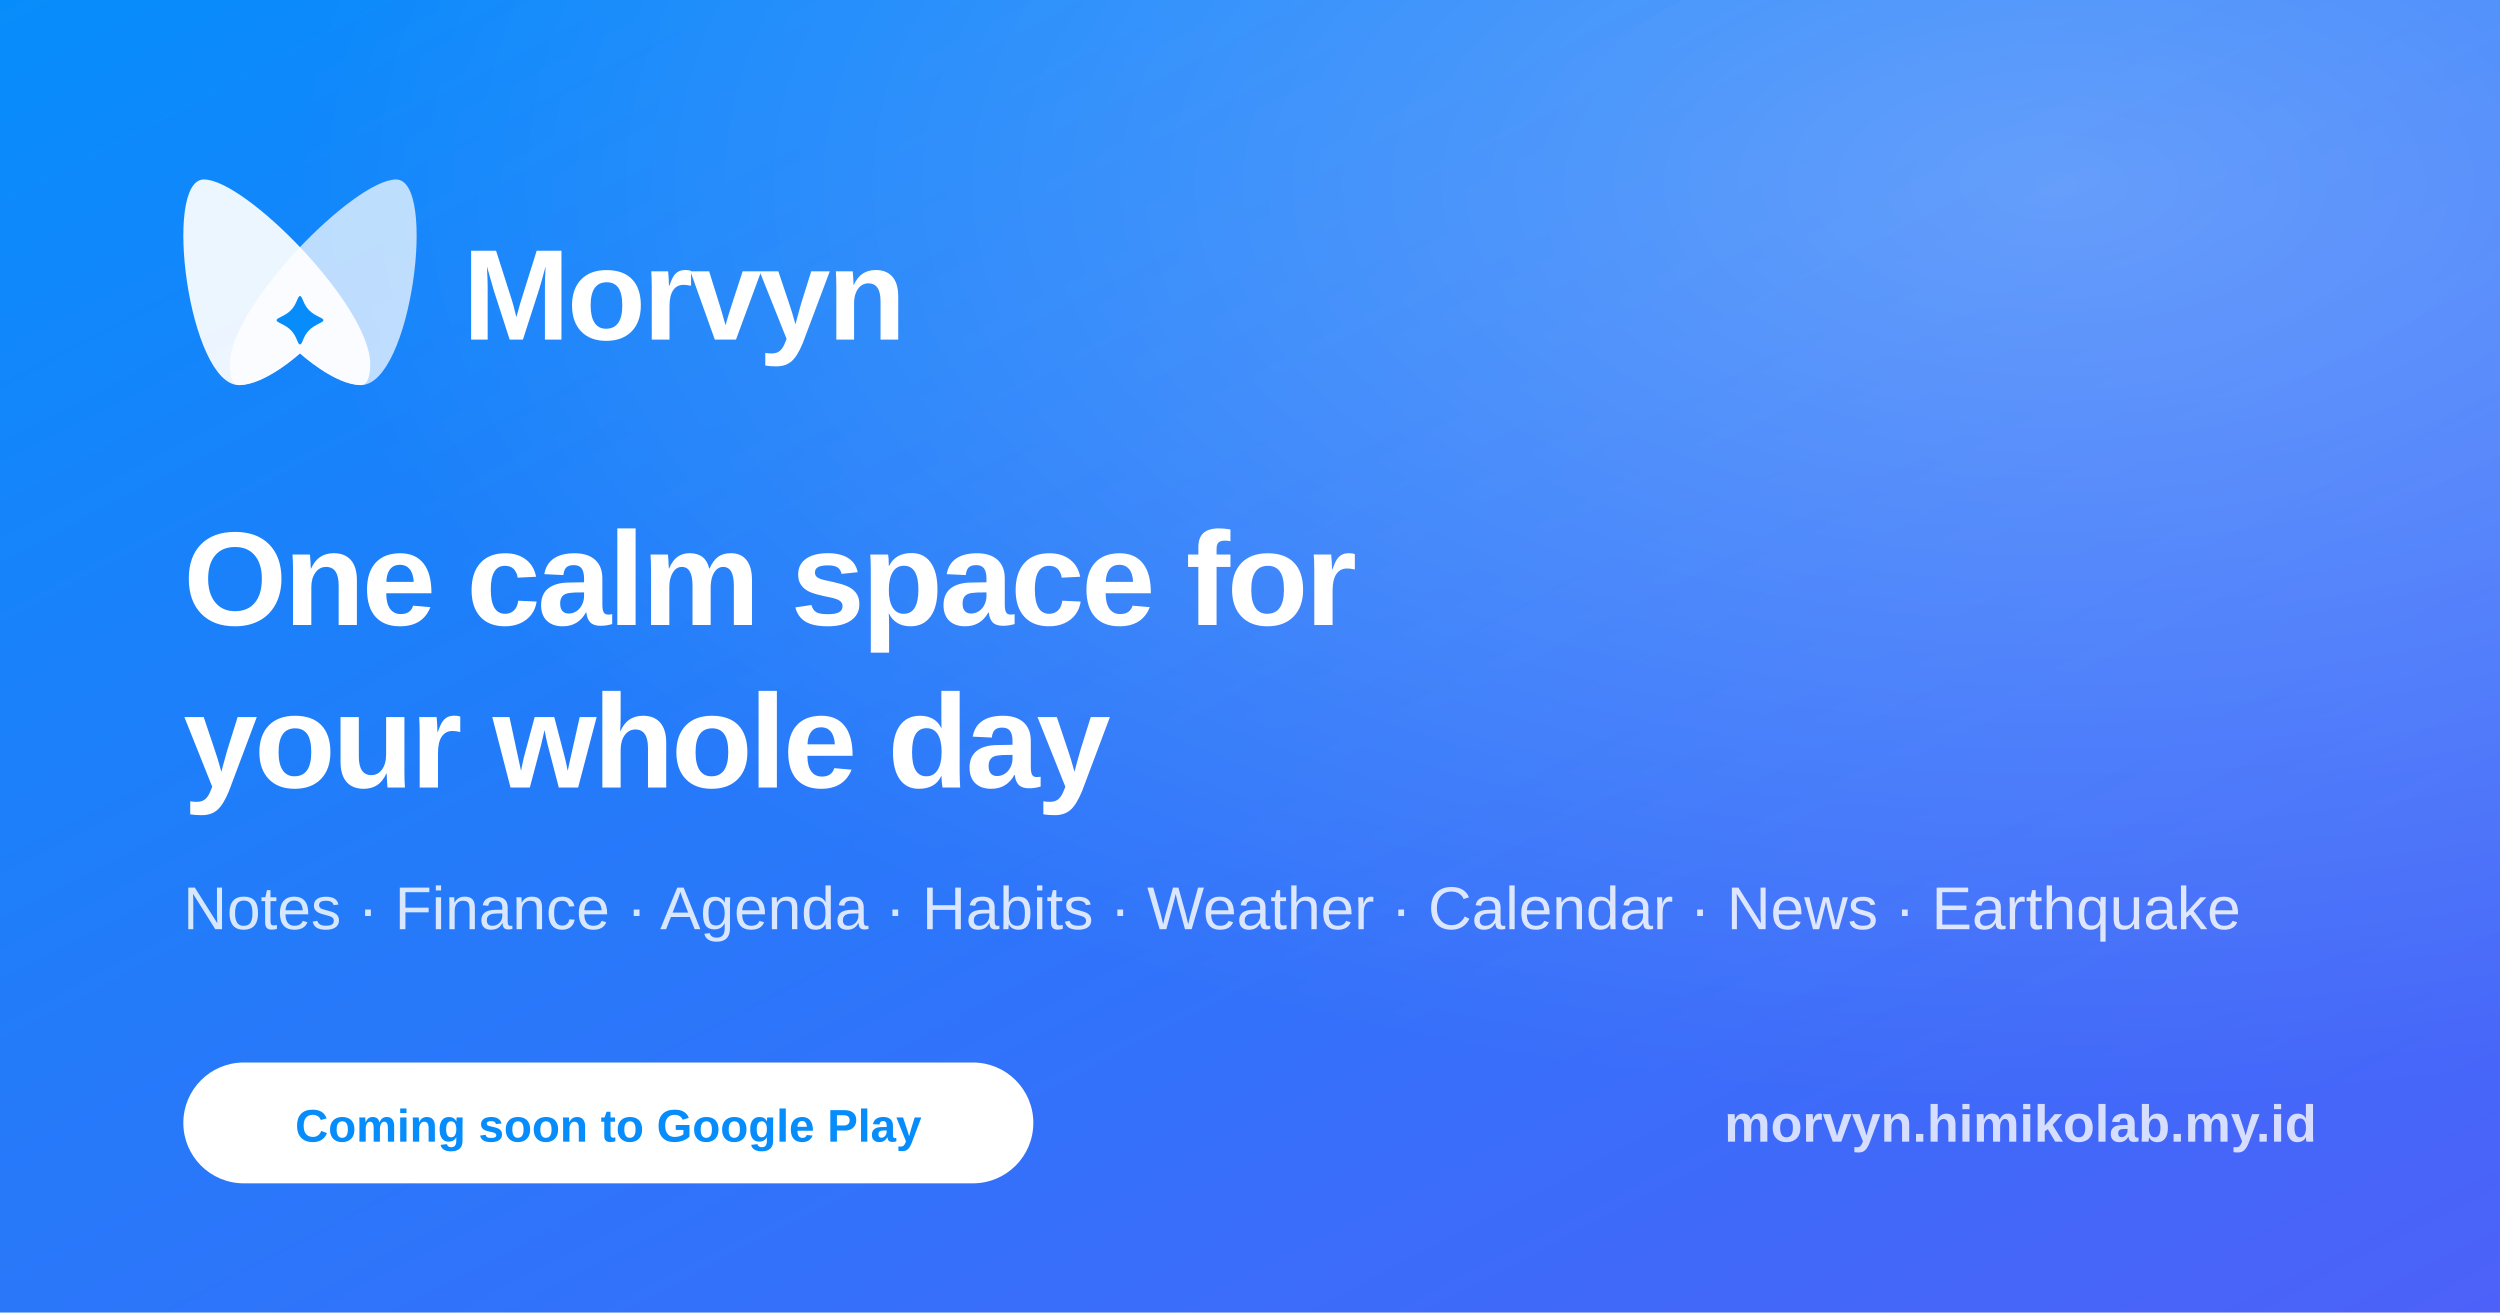
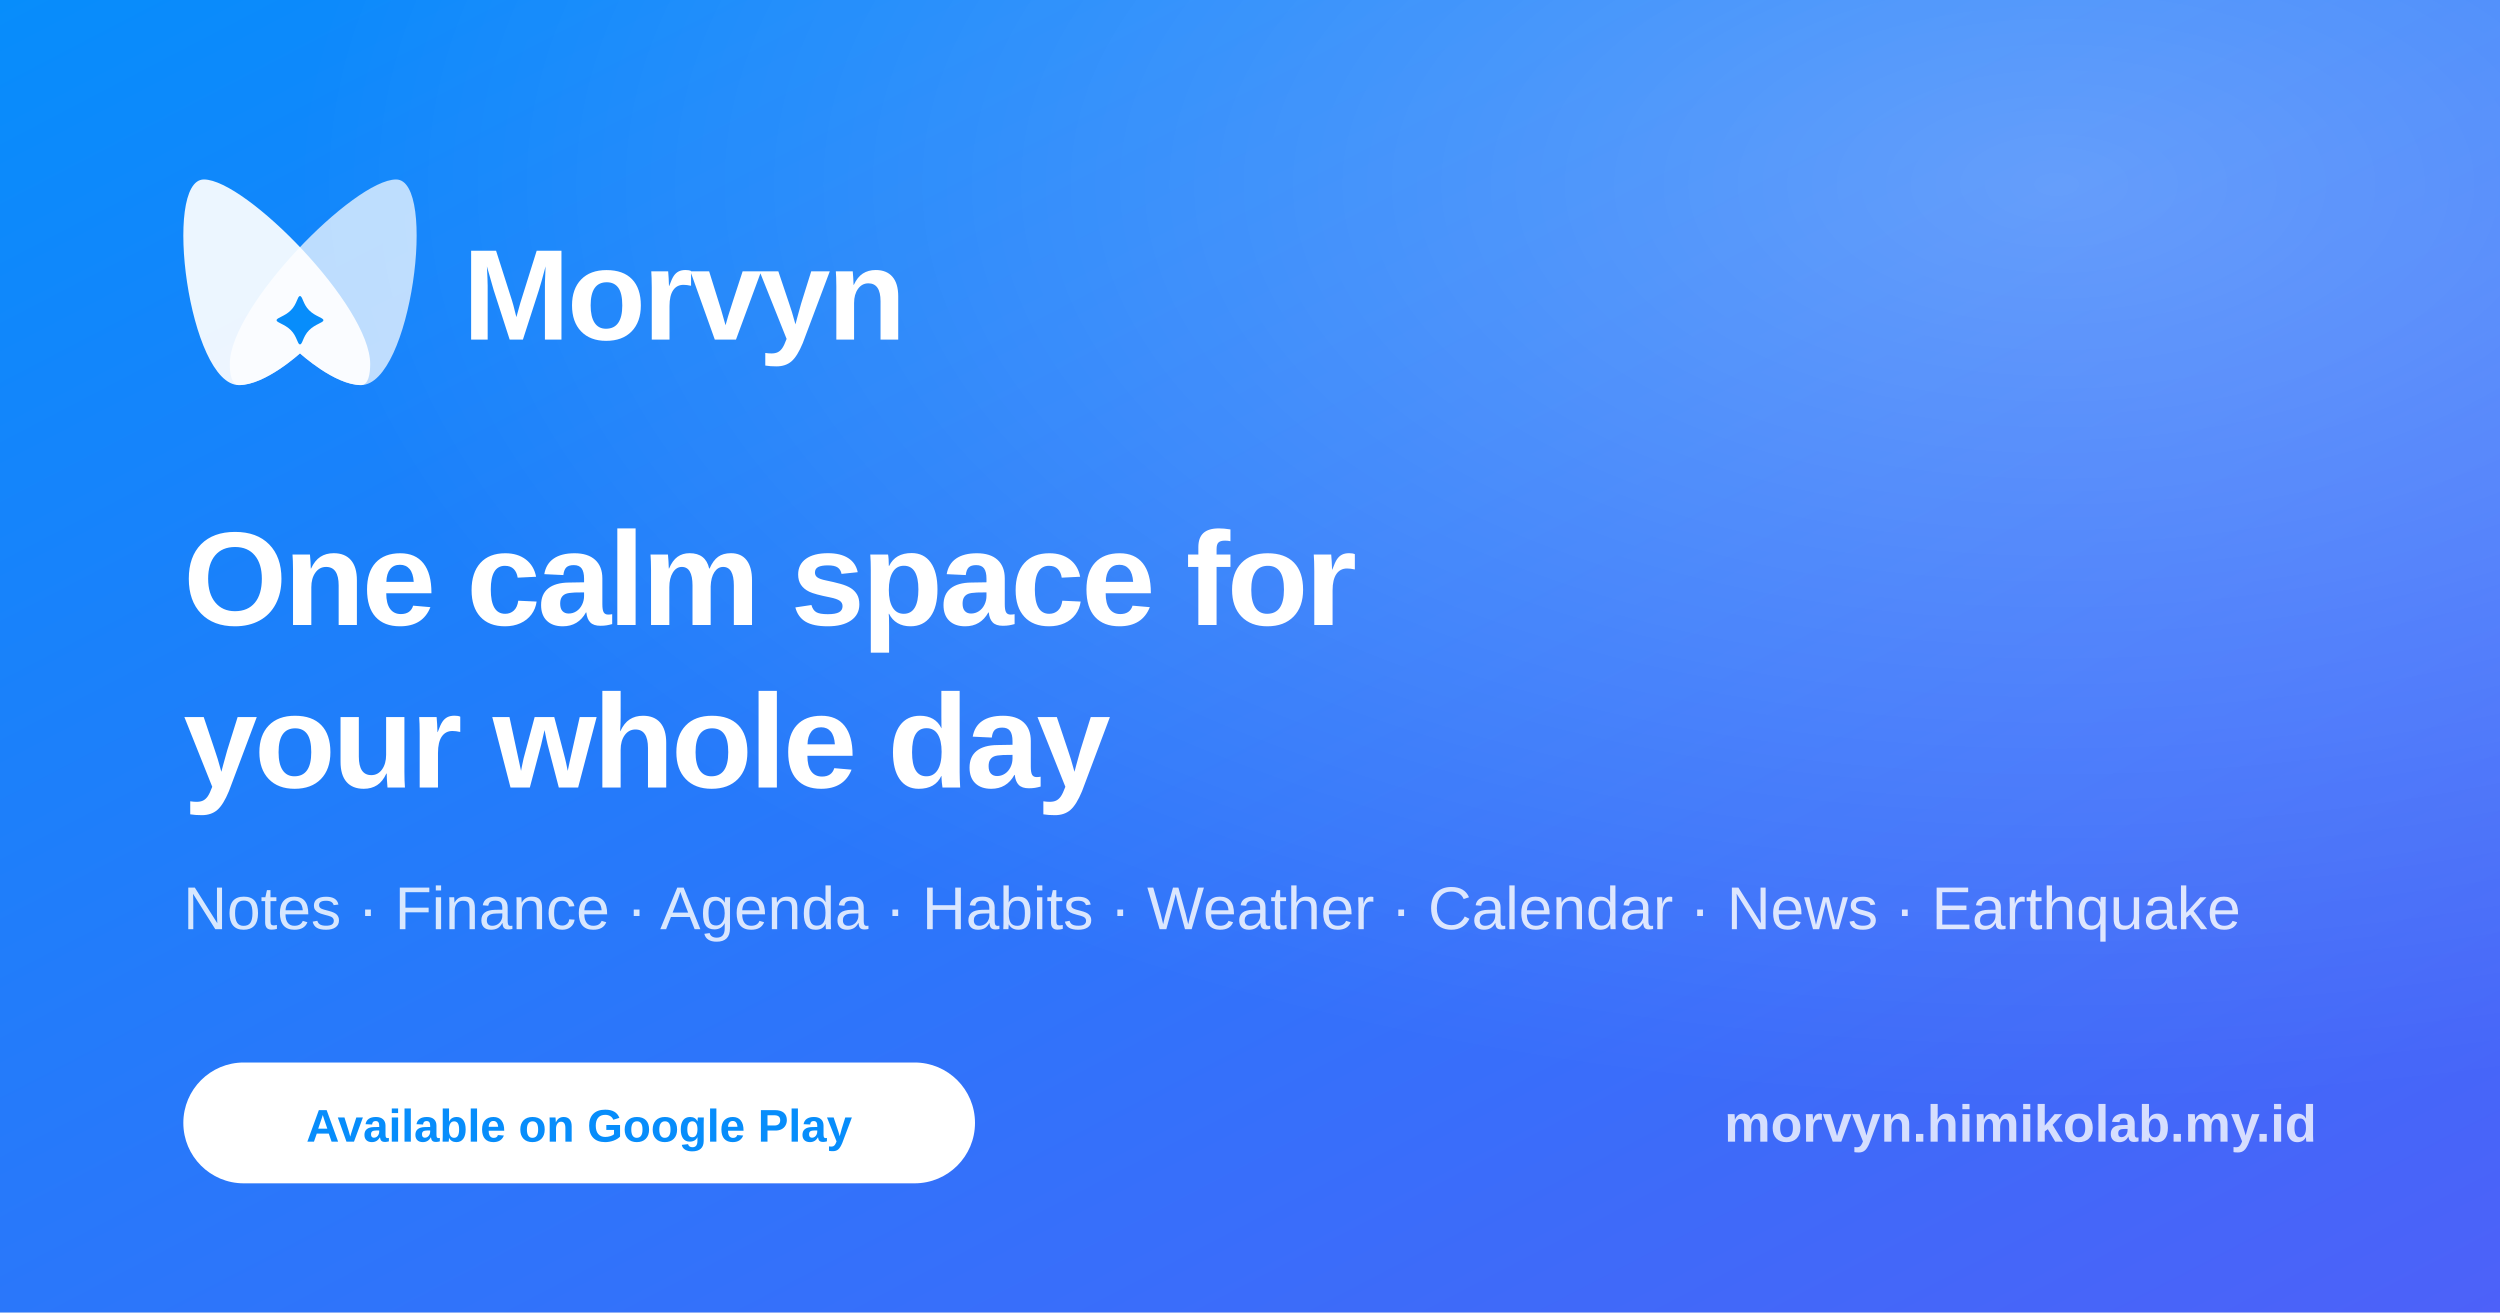
<svg xmlns="http://www.w3.org/2000/svg" width="1200" height="630" viewBox="0 0 1200 630">
  <defs>
    <linearGradient id="bg" x1="0" y1="0" x2="1" y2="1">
      <stop offset="0%" stop-color="#078DFB" />
      <stop offset="100%" stop-color="#4D61F9" />
    </linearGradient>
    <radialGradient id="glow" cx="0.82" cy="0.14" r="0.7">
      <stop offset="0%" stop-color="#FFFFFF" stop-opacity="0.28" />
      <stop offset="100%" stop-color="#FFFFFF" stop-opacity="0" />
    </radialGradient>
  </defs>
  <rect width="1200" height="630" fill="url(#bg)" />
  <rect width="1200" height="630" fill="url(#glow)" />
  <svg x="88" y="86" width="112" height="99" viewBox="0 0 10468 9226">
    <g transform="translate(-3305.609,-23623)">
      <path d="M11688.596,31900C11688.596,29299.587 6100.629,23623.149 4228.596,23623C2356.564,23622.906 3559.896,32847.405 5803.93,32848C6984.44,32848 8539.263,31423 8539.263,31423C8539.263,31423 10094.304,32848 11274.596,32848C11615.81,32848.499 11688.554,32327.89 11688.596,31900Z" fill="#FFFFFF" fill-opacity="0.92" />
    </g>
    <g transform="matrix(-1,0,0,1,13229.238,-23623)">
      <path d="M11144.917,31900C11144.917,29299.587 5556.95,23623.149 3684.917,23623C1812.885,23622.906 3016.217,32847.405 5260.251,32848C6440.761,32848 7995.584,31423 7995.584,31423C7995.584,31423 9550.625,32848 10730.917,32848C11072.131,32848.499 11144.875,32327.89 11144.917,31900Z" fill="#FFFFFF" fill-opacity="0.72" />
    </g>
    <g transform="translate(-3099.679,-23623)">
      <path d="M8333.333,28854C8452.039,28853.998 8459.389,29207.711 8742.718,29491.041C9026.047,29774.37 9383.001,29823.411 9383,29938C9383.001,30052.589 9026.047,30101.63 8742.718,30384.959C8459.389,30668.289 8452.039,31022.002 8333.333,31022C8214.627,31022.002 8207.278,30668.289 7923.949,30384.959C7640.62,30101.63 7283.666,30052.589 7283.667,29938C7283.666,29823.411 7640.62,29774.37 7923.949,29491.041C8207.278,29207.711 8214.627,28853.998 8333.333,28854Z" fill="#078DFB" />
    </g>
  </svg>
  <text x="222" y="163" font-family="Avenir Next, Helvetica Neue, Arial, sans-serif" font-size="62" font-weight="800" fill="#FFFFFF" letter-spacing="-1.5">Morvyn</text>
  <text x="88" y="300" font-family="Avenir Next, Helvetica Neue, Arial, sans-serif" font-size="64" font-weight="800" fill="#FFFFFF" letter-spacing="-1.6">One calm space for</text>
  <text x="88" y="378" font-family="Avenir Next, Helvetica Neue, Arial, sans-serif" font-size="64" font-weight="800" fill="#FFFFFF" letter-spacing="-1.6">your whole day</text>
  <text x="88" y="446" font-family="Avenir Next, Helvetica Neue, Arial, sans-serif" font-size="29" font-weight="500" fill="#FFFFFF" fill-opacity="0.82">Notes · Finance · Agenda · Habits · Weather · Calendar · News · Earthquake</text>
-   <rect x="88" y="510" width="408" height="58" rx="29" fill="#FFFFFF" />
-   <text x="292" y="548" text-anchor="middle" font-family="Avenir Next, Helvetica Neue, Arial, sans-serif" font-size="22" font-weight="700" fill="#078DFB">Coming soon to Google Play</text>
+   <rect x="88" y="510" width="380" height="58" rx="29" fill="#FFFFFF" />
+   <text x="278" y="548" text-anchor="middle" font-family="Avenir Next, Helvetica Neue, Arial, sans-serif" font-size="22" font-weight="700" fill="#078DFB">Available on Google Play</text>
  <text x="1112" y="548" text-anchor="end" font-family="Avenir Next, Helvetica Neue, Arial, sans-serif" font-size="25" font-weight="600" fill="#FFFFFF" fill-opacity="0.78">morvyn.himikolab.my.id</text>
</svg>
